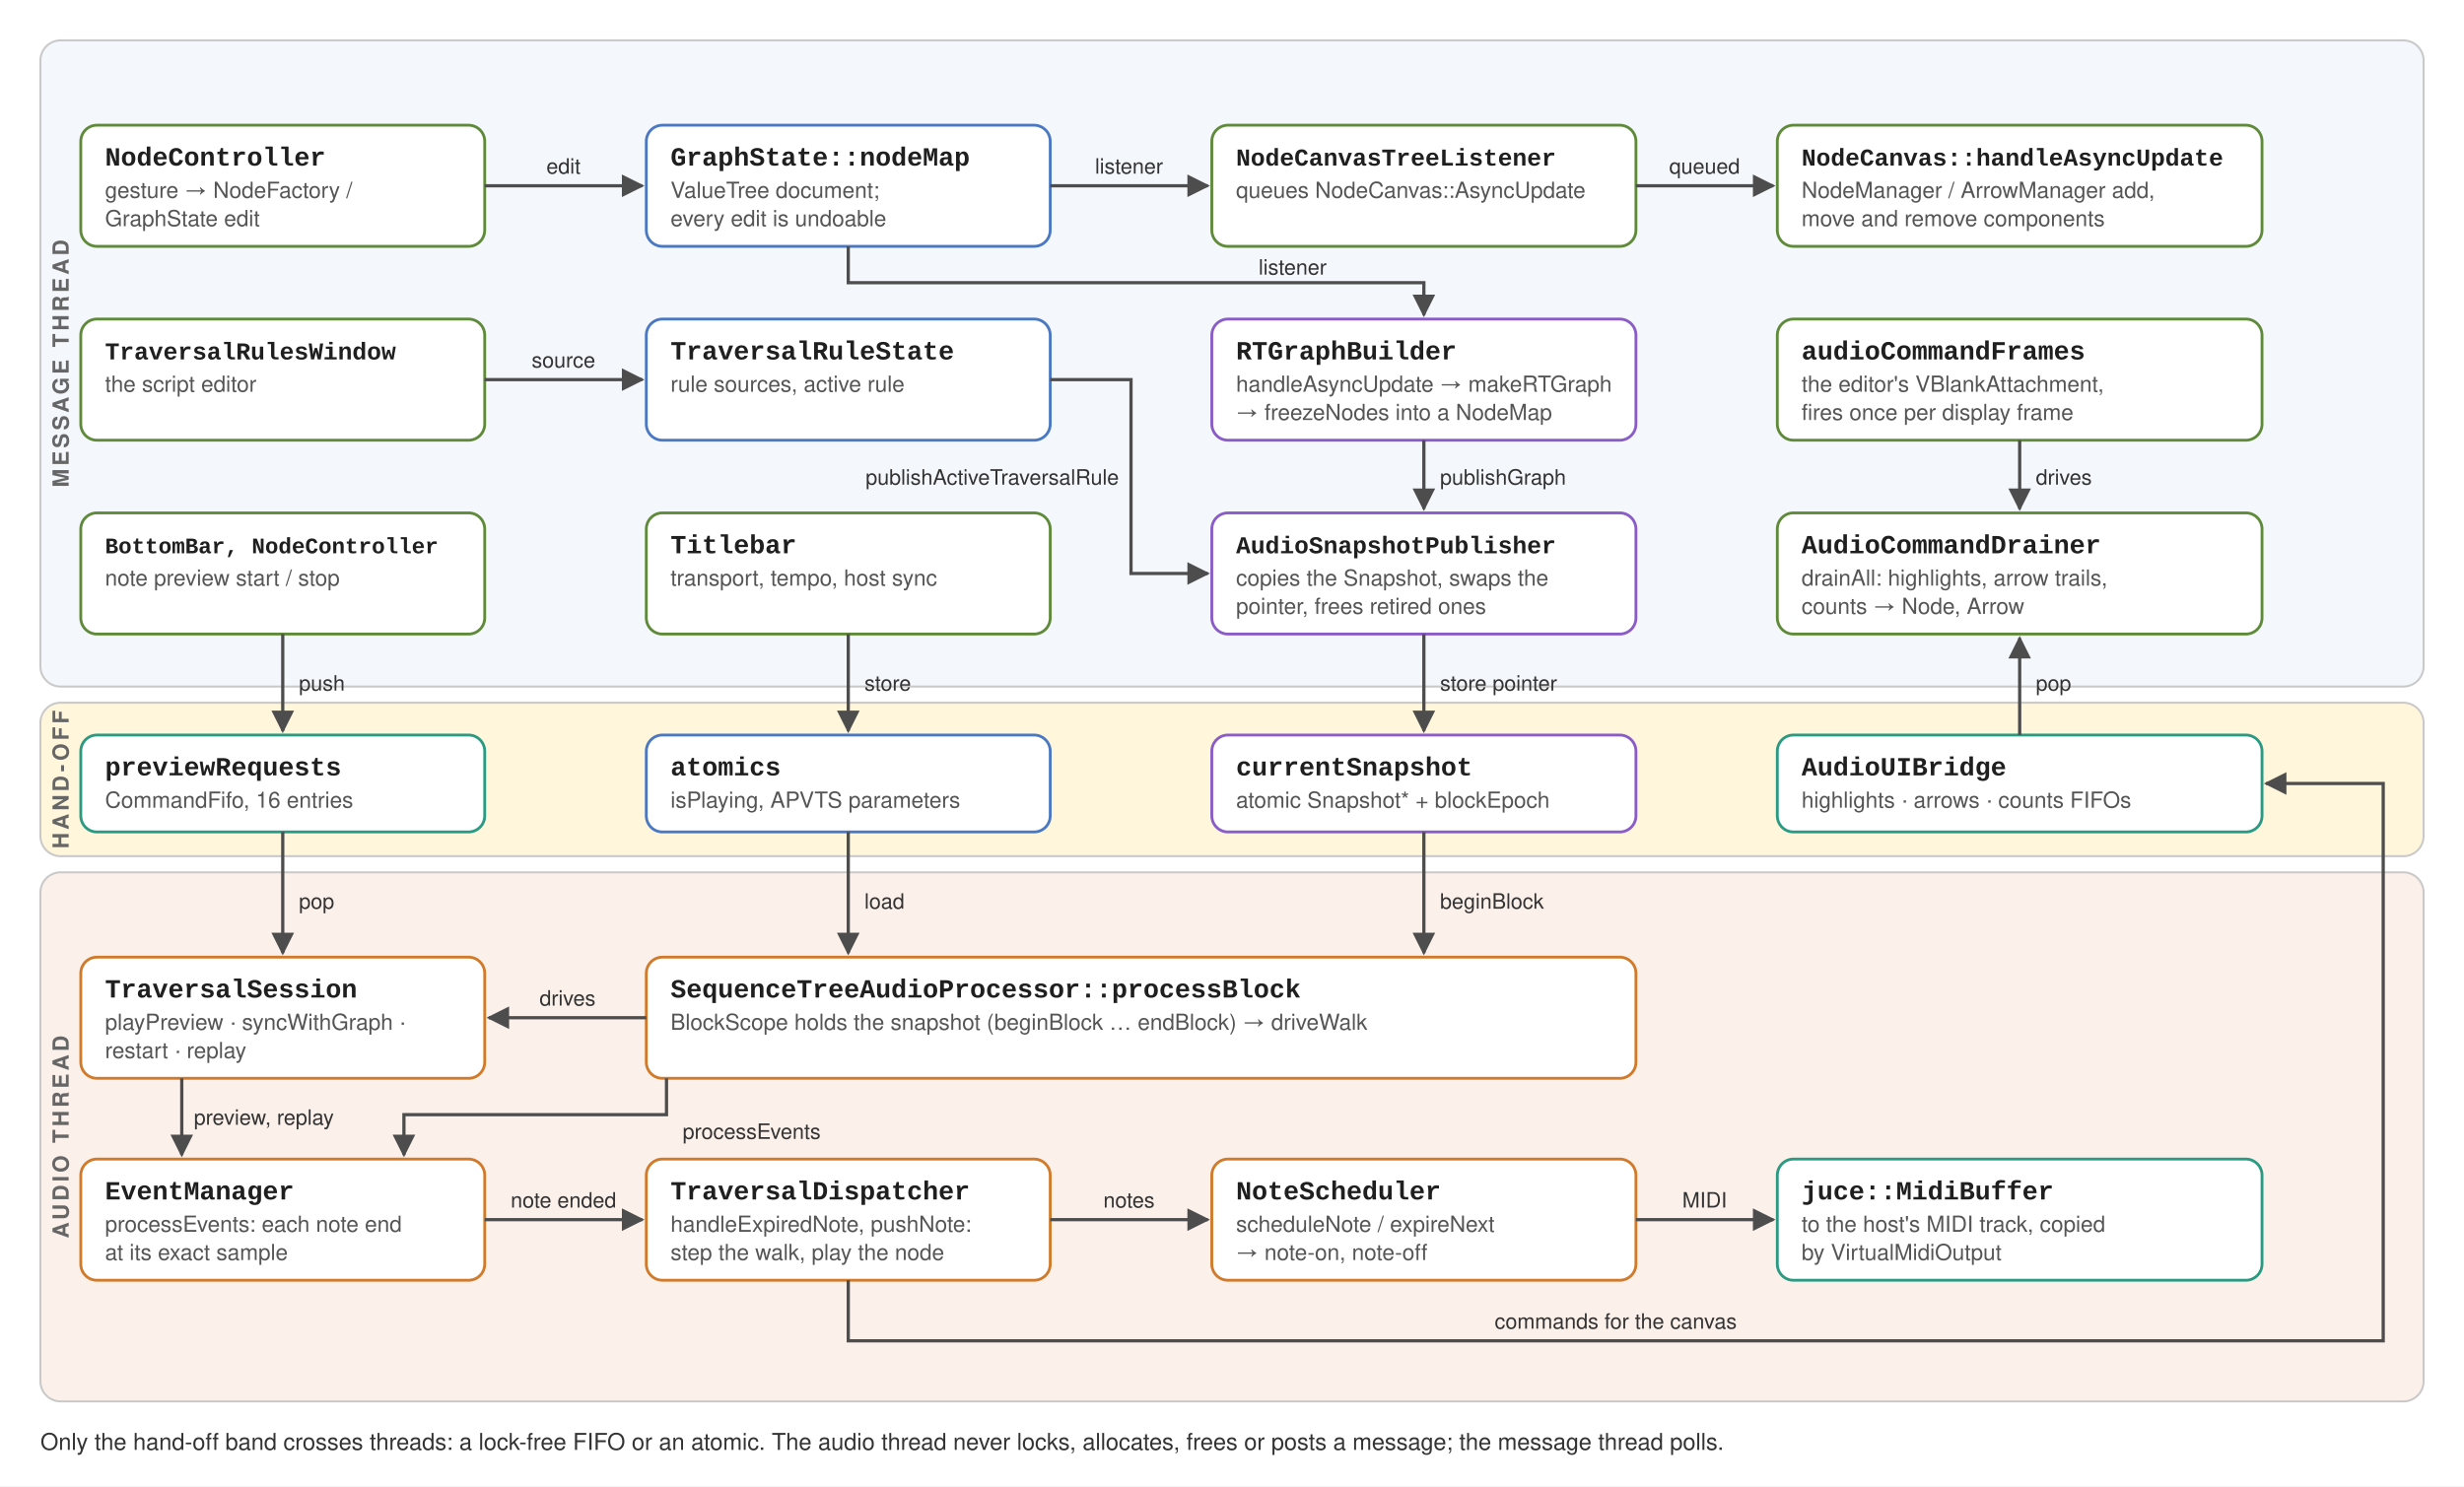
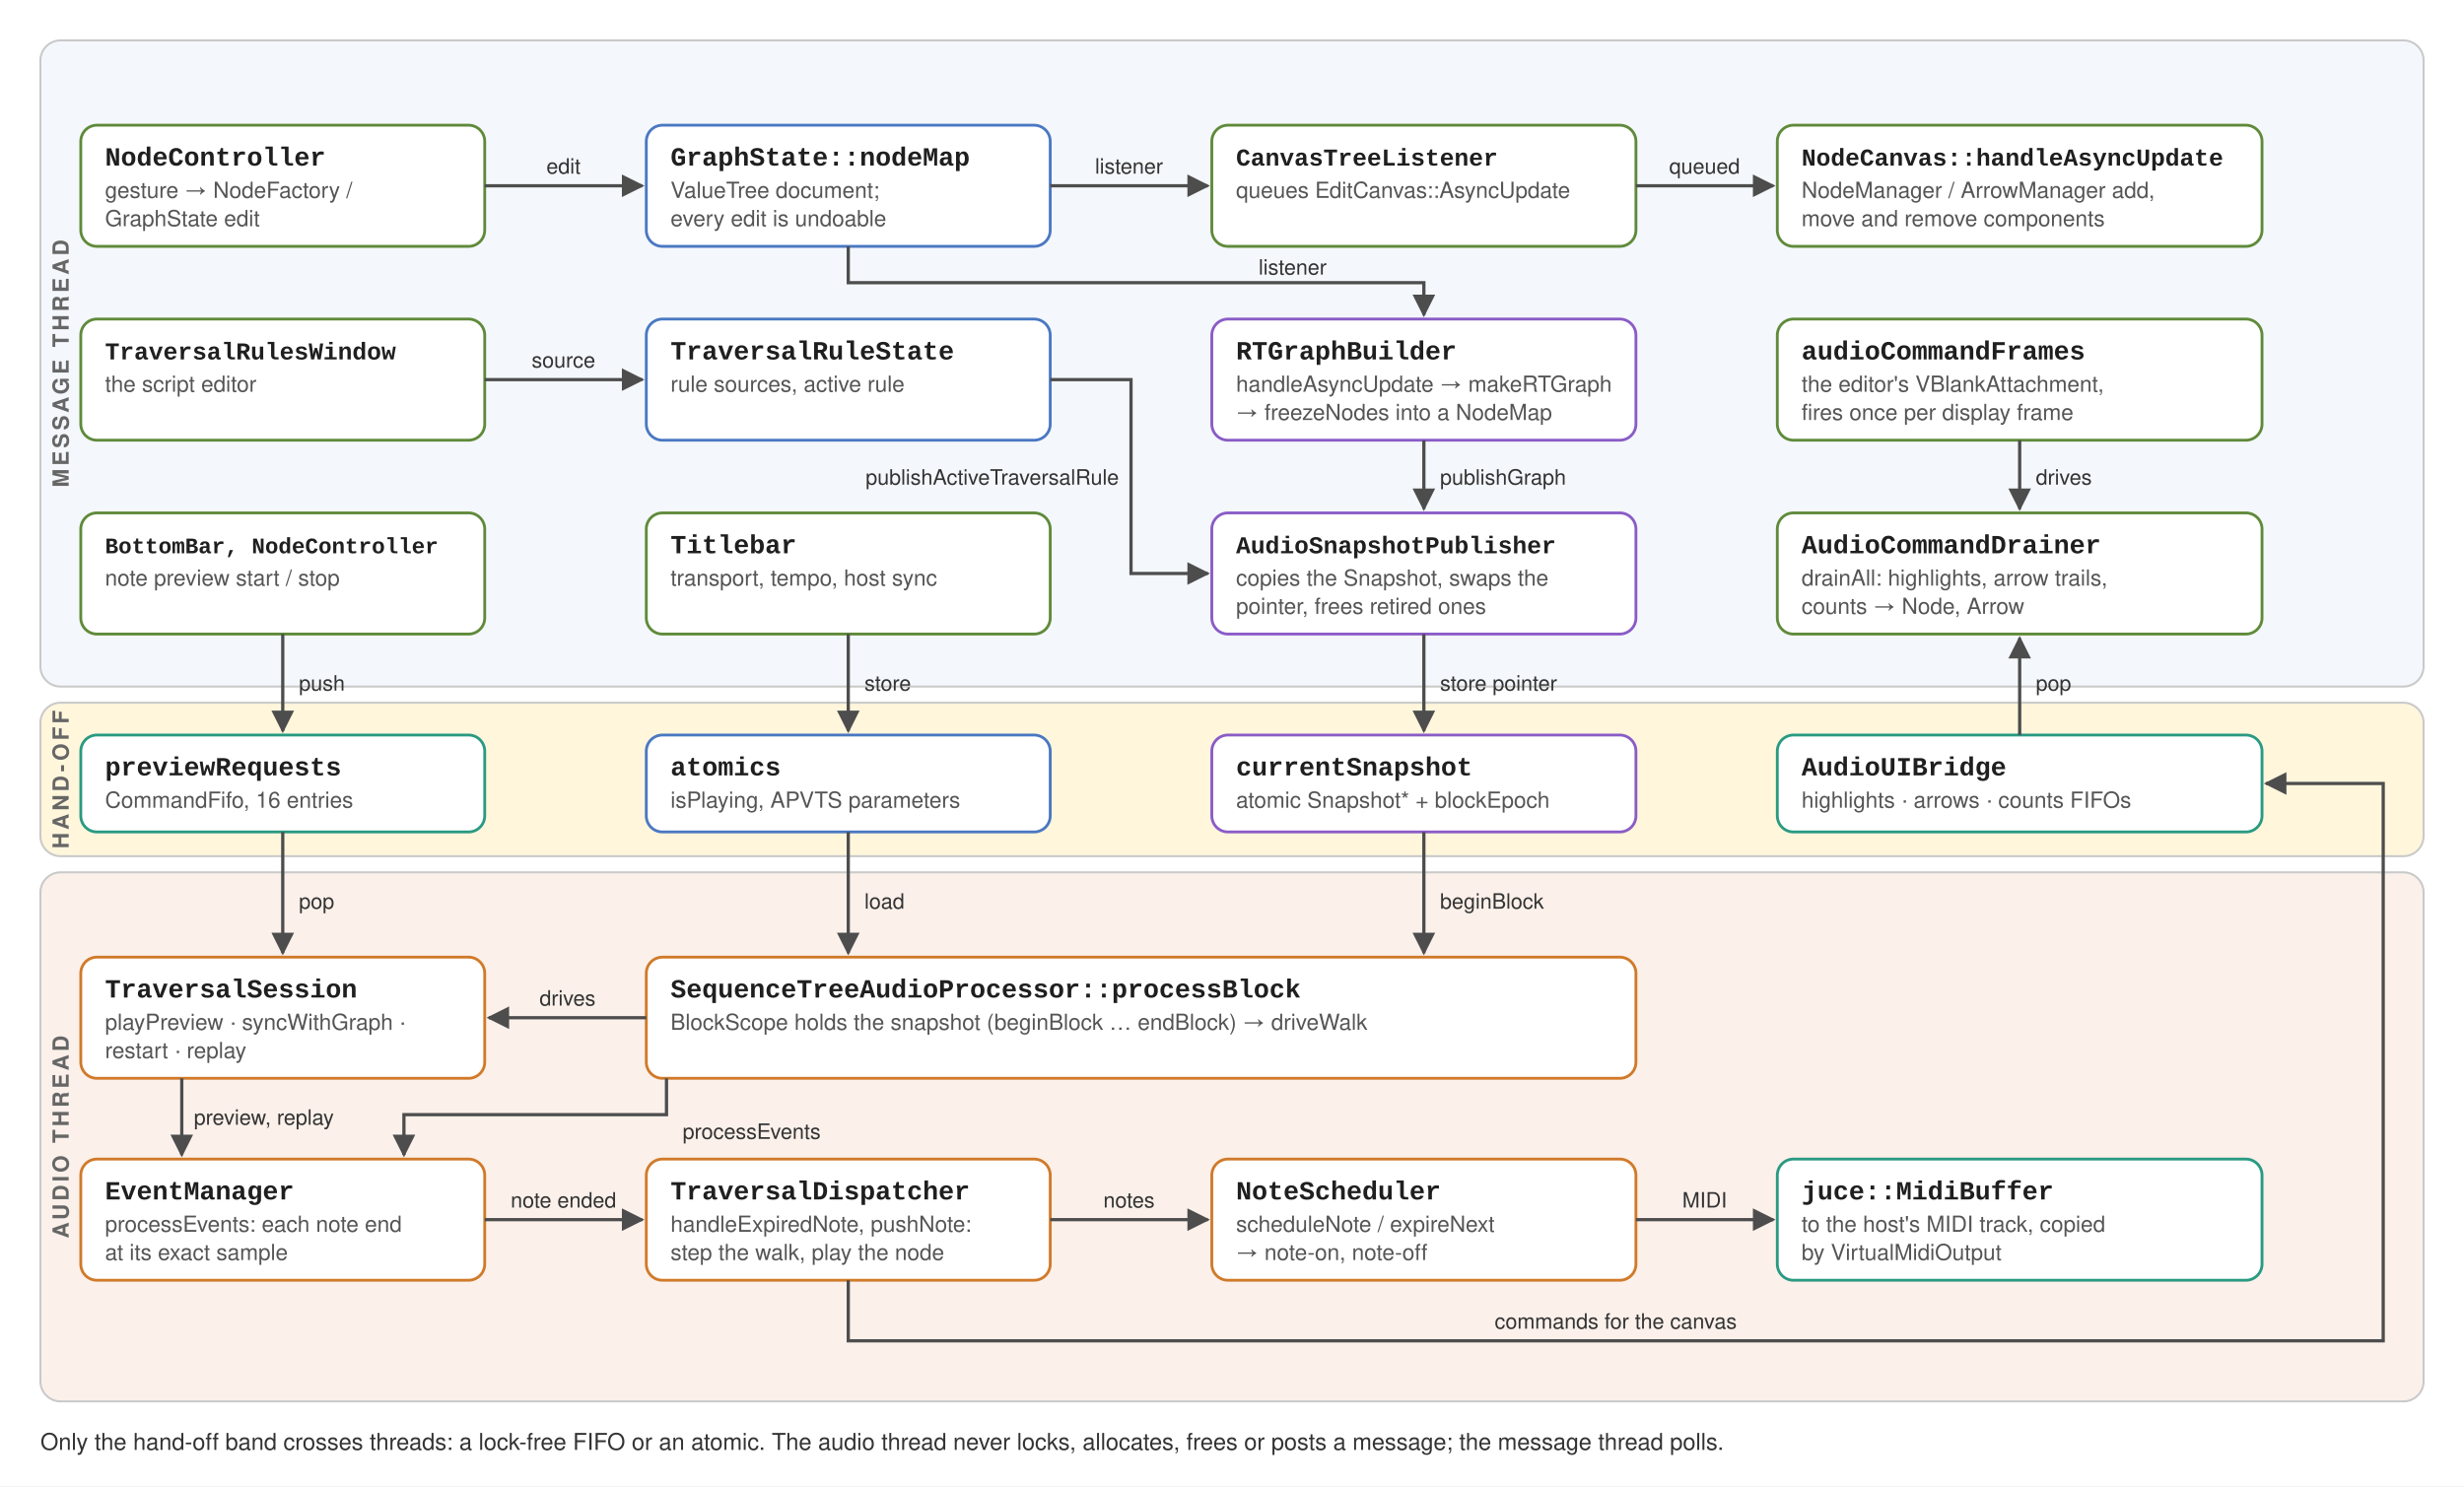
<svg xmlns="http://www.w3.org/2000/svg" viewBox="0 0 1220 736" width="1220" height="736">
  <defs>
    <marker id="head" viewBox="0 0 10 10" refX="9" refY="5" markerWidth="7" markerHeight="7" orient="auto-start-reverse">
      <path d="M0,0 L10,5 L0,10 z" fill="#4d4d4d" />
    </marker>
  </defs>
  <rect width="1220" height="736" fill="#ffffff" />
  <rect x="20" y="20" width="1180" height="320" rx="10" fill="#f4f7fb" stroke="#c9c9c9" />
  <text transform="translate(34 180.0) rotate(-90)" font-family="-apple-system, 'Segoe UI', Helvetica, Arial, sans-serif" font-size="11" font-weight="700" letter-spacing="1.5" fill="#666" text-anchor="middle">MESSAGE THREAD</text>
  <rect x="20" y="348" width="1180" height="76" rx="10" fill="#fff6dc" stroke="#c9c9c9" />
  <text transform="translate(34 386.0) rotate(-90)" font-family="-apple-system, 'Segoe UI', Helvetica, Arial, sans-serif" font-size="11" font-weight="700" letter-spacing="1.5" fill="#666" text-anchor="middle">HAND-OFF</text>
  <rect x="20" y="432" width="1180" height="262" rx="10" fill="#fbf0ea" stroke="#c9c9c9" />
  <text transform="translate(34 563.0) rotate(-90)" font-family="-apple-system, 'Segoe UI', Helvetica, Arial, sans-serif" font-size="11" font-weight="700" letter-spacing="1.5" fill="#666" text-anchor="middle">AUDIO THREAD</text>
  <rect x="40" y="62" width="200" height="60" rx="8" fill="#ffffff" stroke="#5f8a3a" stroke-width="1.4" />
  <text x="52" y="82" font-family="SFMono-Regular, Menlo, Consolas, 'Liberation Mono', monospace" font-size="13" font-weight="700" fill="#1f1f1f" text-anchor="start">NodeController</text>
  <text x="52" y="98" font-family="-apple-system, 'Segoe UI', Helvetica, Arial, sans-serif" font-size="11" fill="#555" text-anchor="start">gesture → NodeFactory /</text>
  <text x="52" y="112" font-family="-apple-system, 'Segoe UI', Helvetica, Arial, sans-serif" font-size="11" fill="#555" text-anchor="start">GraphState edit</text>
  <rect x="320" y="62" width="200" height="60" rx="8" fill="#ffffff" stroke="#4a78c2" stroke-width="1.4" />
  <text x="332" y="82" font-family="SFMono-Regular, Menlo, Consolas, 'Liberation Mono', monospace" font-size="13" font-weight="700" fill="#1f1f1f" text-anchor="start">GraphState::nodeMap</text>
  <text x="332" y="98" font-family="-apple-system, 'Segoe UI', Helvetica, Arial, sans-serif" font-size="11" fill="#555" text-anchor="start">ValueTree document;</text>
  <text x="332" y="112" font-family="-apple-system, 'Segoe UI', Helvetica, Arial, sans-serif" font-size="11" fill="#555" text-anchor="start">every edit is undoable</text>
  <rect x="600" y="62" width="210" height="60" rx="8" fill="#ffffff" stroke="#5f8a3a" stroke-width="1.4" />
-   <text x="612" y="82" font-family="SFMono-Regular, Menlo, Consolas, 'Liberation Mono', monospace" font-size="12" font-weight="700" fill="#1f1f1f" text-anchor="start">NodeCanvasTreeListener</text>
-   <text x="612" y="98" font-family="-apple-system, 'Segoe UI', Helvetica, Arial, sans-serif" font-size="11" fill="#555" text-anchor="start">queues NodeCanvas::AsyncUpdate</text>
+   <text x="612" y="82" font-family="SFMono-Regular, Menlo, Consolas, 'Liberation Mono', monospace" font-size="12" font-weight="700" fill="#1f1f1f" text-anchor="start">CanvasTreeListener</text>
+   <text x="612" y="98" font-family="-apple-system, 'Segoe UI', Helvetica, Arial, sans-serif" font-size="11" fill="#555" text-anchor="start">queues EditCanvas::AsyncUpdate</text>
  <rect x="880" y="62" width="240" height="60" rx="8" fill="#ffffff" stroke="#5f8a3a" stroke-width="1.4" />
  <text x="892" y="82" font-family="SFMono-Regular, Menlo, Consolas, 'Liberation Mono', monospace" font-size="12" font-weight="700" fill="#1f1f1f" text-anchor="start">NodeCanvas::handleAsyncUpdate</text>
  <text x="892" y="98" font-family="-apple-system, 'Segoe UI', Helvetica, Arial, sans-serif" font-size="11" fill="#555" text-anchor="start">NodeManager / ArrowManager add,</text>
  <text x="892" y="112" font-family="-apple-system, 'Segoe UI', Helvetica, Arial, sans-serif" font-size="11" fill="#555" text-anchor="start">move and remove components</text>
  <rect x="40" y="158" width="200" height="60" rx="8" fill="#ffffff" stroke="#5f8a3a" stroke-width="1.4" />
  <text x="52" y="178" font-family="SFMono-Regular, Menlo, Consolas, 'Liberation Mono', monospace" font-size="12" font-weight="700" fill="#1f1f1f" text-anchor="start">TraversalRulesWindow</text>
  <text x="52" y="194" font-family="-apple-system, 'Segoe UI', Helvetica, Arial, sans-serif" font-size="11" fill="#555" text-anchor="start">the script editor</text>
  <rect x="320" y="158" width="200" height="60" rx="8" fill="#ffffff" stroke="#4a78c2" stroke-width="1.4" />
  <text x="332" y="178" font-family="SFMono-Regular, Menlo, Consolas, 'Liberation Mono', monospace" font-size="13" font-weight="700" fill="#1f1f1f" text-anchor="start">TraversalRuleState</text>
  <text x="332" y="194" font-family="-apple-system, 'Segoe UI', Helvetica, Arial, sans-serif" font-size="11" fill="#555" text-anchor="start">rule sources, active rule</text>
  <rect x="600" y="158" width="210" height="60" rx="8" fill="#ffffff" stroke="#8a5cc7" stroke-width="1.4" />
  <text x="612" y="178" font-family="SFMono-Regular, Menlo, Consolas, 'Liberation Mono', monospace" font-size="13" font-weight="700" fill="#1f1f1f" text-anchor="start">RTGraphBuilder</text>
  <text x="612" y="194" font-family="-apple-system, 'Segoe UI', Helvetica, Arial, sans-serif" font-size="11" fill="#555" text-anchor="start">handleAsyncUpdate → makeRTGraph</text>
  <text x="612" y="208" font-family="-apple-system, 'Segoe UI', Helvetica, Arial, sans-serif" font-size="11" fill="#555" text-anchor="start">→ freezeNodes into a NodeMap</text>
  <rect x="880" y="158" width="240" height="60" rx="8" fill="#ffffff" stroke="#5f8a3a" stroke-width="1.4" />
  <text x="892" y="178" font-family="SFMono-Regular, Menlo, Consolas, 'Liberation Mono', monospace" font-size="13" font-weight="700" fill="#1f1f1f" text-anchor="start">audioCommandFrames</text>
  <text x="892" y="194" font-family="-apple-system, 'Segoe UI', Helvetica, Arial, sans-serif" font-size="11" fill="#555" text-anchor="start">the editor's VBlankAttachment,</text>
  <text x="892" y="208" font-family="-apple-system, 'Segoe UI', Helvetica, Arial, sans-serif" font-size="11" fill="#555" text-anchor="start">fires once per display frame</text>
  <rect x="40" y="254" width="200" height="60" rx="8" fill="#ffffff" stroke="#5f8a3a" stroke-width="1.4" />
  <text x="52" y="274" font-family="SFMono-Regular, Menlo, Consolas, 'Liberation Mono', monospace" font-size="11" font-weight="700" fill="#1f1f1f" text-anchor="start">BottomBar, NodeController</text>
  <text x="52" y="290" font-family="-apple-system, 'Segoe UI', Helvetica, Arial, sans-serif" font-size="11" fill="#555" text-anchor="start">note preview start / stop</text>
  <rect x="320" y="254" width="200" height="60" rx="8" fill="#ffffff" stroke="#5f8a3a" stroke-width="1.4" />
  <text x="332" y="274" font-family="SFMono-Regular, Menlo, Consolas, 'Liberation Mono', monospace" font-size="13" font-weight="700" fill="#1f1f1f" text-anchor="start">Titlebar</text>
  <text x="332" y="290" font-family="-apple-system, 'Segoe UI', Helvetica, Arial, sans-serif" font-size="11" fill="#555" text-anchor="start">transport, tempo, host sync</text>
  <rect x="600" y="254" width="210" height="60" rx="8" fill="#ffffff" stroke="#8a5cc7" stroke-width="1.4" />
  <text x="612" y="274" font-family="SFMono-Regular, Menlo, Consolas, 'Liberation Mono', monospace" font-size="12" font-weight="700" fill="#1f1f1f" text-anchor="start">AudioSnapshotPublisher</text>
  <text x="612" y="290" font-family="-apple-system, 'Segoe UI', Helvetica, Arial, sans-serif" font-size="11" fill="#555" text-anchor="start">copies the Snapshot, swaps the</text>
  <text x="612" y="304" font-family="-apple-system, 'Segoe UI', Helvetica, Arial, sans-serif" font-size="11" fill="#555" text-anchor="start">pointer, frees retired ones</text>
  <rect x="880" y="254" width="240" height="60" rx="8" fill="#ffffff" stroke="#5f8a3a" stroke-width="1.4" />
  <text x="892" y="274" font-family="SFMono-Regular, Menlo, Consolas, 'Liberation Mono', monospace" font-size="13" font-weight="700" fill="#1f1f1f" text-anchor="start">AudioCommandDrainer</text>
  <text x="892" y="290" font-family="-apple-system, 'Segoe UI', Helvetica, Arial, sans-serif" font-size="11" fill="#555" text-anchor="start">drainAll: highlights, arrow trails,</text>
  <text x="892" y="304" font-family="-apple-system, 'Segoe UI', Helvetica, Arial, sans-serif" font-size="11" fill="#555" text-anchor="start">counts → Node, Arrow</text>
  <rect x="40" y="364" width="200" height="48" rx="8" fill="#ffffff" stroke="#2a9a82" stroke-width="1.4" />
  <text x="52" y="384" font-family="SFMono-Regular, Menlo, Consolas, 'Liberation Mono', monospace" font-size="13" font-weight="700" fill="#1f1f1f" text-anchor="start">previewRequests</text>
  <text x="52" y="400" font-family="-apple-system, 'Segoe UI', Helvetica, Arial, sans-serif" font-size="11" fill="#555" text-anchor="start">CommandFifo, 16 entries</text>
  <rect x="320" y="364" width="200" height="48" rx="8" fill="#ffffff" stroke="#4a78c2" stroke-width="1.4" />
  <text x="332" y="384" font-family="SFMono-Regular, Menlo, Consolas, 'Liberation Mono', monospace" font-size="13" font-weight="700" fill="#1f1f1f" text-anchor="start">atomics</text>
  <text x="332" y="400" font-family="-apple-system, 'Segoe UI', Helvetica, Arial, sans-serif" font-size="11" fill="#555" text-anchor="start">isPlaying, APVTS parameters</text>
  <rect x="600" y="364" width="210" height="48" rx="8" fill="#ffffff" stroke="#8a5cc7" stroke-width="1.4" />
  <text x="612" y="384" font-family="SFMono-Regular, Menlo, Consolas, 'Liberation Mono', monospace" font-size="13" font-weight="700" fill="#1f1f1f" text-anchor="start">currentSnapshot</text>
  <text x="612" y="400" font-family="-apple-system, 'Segoe UI', Helvetica, Arial, sans-serif" font-size="11" fill="#555" text-anchor="start">atomic Snapshot* + blockEpoch</text>
  <rect x="880" y="364" width="240" height="48" rx="8" fill="#ffffff" stroke="#2a9a82" stroke-width="1.4" />
  <text x="892" y="384" font-family="SFMono-Regular, Menlo, Consolas, 'Liberation Mono', monospace" font-size="13" font-weight="700" fill="#1f1f1f" text-anchor="start">AudioUIBridge</text>
  <text x="892" y="400" font-family="-apple-system, 'Segoe UI', Helvetica, Arial, sans-serif" font-size="11" fill="#555" text-anchor="start">highlights · arrows · counts FIFOs</text>
  <rect x="40" y="474" width="200" height="60" rx="8" fill="#ffffff" stroke="#d07a2a" stroke-width="1.4" />
  <text x="52" y="494" font-family="SFMono-Regular, Menlo, Consolas, 'Liberation Mono', monospace" font-size="13" font-weight="700" fill="#1f1f1f" text-anchor="start">TraversalSession</text>
  <text x="52" y="510" font-family="-apple-system, 'Segoe UI', Helvetica, Arial, sans-serif" font-size="11" fill="#555" text-anchor="start">playPreview · syncWithGraph ·</text>
  <text x="52" y="524" font-family="-apple-system, 'Segoe UI', Helvetica, Arial, sans-serif" font-size="11" fill="#555" text-anchor="start">restart · replay</text>
  <rect x="320" y="474" width="490" height="60" rx="8" fill="#ffffff" stroke="#d07a2a" stroke-width="1.4" />
  <text x="332" y="494" font-family="SFMono-Regular, Menlo, Consolas, 'Liberation Mono', monospace" font-size="13" font-weight="700" fill="#1f1f1f" text-anchor="start">SequenceTreeAudioProcessor::processBlock</text>
  <text x="332" y="510" font-family="-apple-system, 'Segoe UI', Helvetica, Arial, sans-serif" font-size="11" fill="#555" text-anchor="start">BlockScope holds the snapshot (beginBlock … endBlock) → driveWalk</text>
  <rect x="40" y="574" width="200" height="60" rx="8" fill="#ffffff" stroke="#d07a2a" stroke-width="1.4" />
  <text x="52" y="594" font-family="SFMono-Regular, Menlo, Consolas, 'Liberation Mono', monospace" font-size="13" font-weight="700" fill="#1f1f1f" text-anchor="start">EventManager</text>
  <text x="52" y="610" font-family="-apple-system, 'Segoe UI', Helvetica, Arial, sans-serif" font-size="11" fill="#555" text-anchor="start">processEvents: each note end</text>
  <text x="52" y="624" font-family="-apple-system, 'Segoe UI', Helvetica, Arial, sans-serif" font-size="11" fill="#555" text-anchor="start">at its exact sample</text>
  <rect x="320" y="574" width="200" height="60" rx="8" fill="#ffffff" stroke="#d07a2a" stroke-width="1.4" />
  <text x="332" y="594" font-family="SFMono-Regular, Menlo, Consolas, 'Liberation Mono', monospace" font-size="13" font-weight="700" fill="#1f1f1f" text-anchor="start">TraversalDispatcher</text>
  <text x="332" y="610" font-family="-apple-system, 'Segoe UI', Helvetica, Arial, sans-serif" font-size="11" fill="#555" text-anchor="start">handleExpiredNote, pushNote:</text>
  <text x="332" y="624" font-family="-apple-system, 'Segoe UI', Helvetica, Arial, sans-serif" font-size="11" fill="#555" text-anchor="start">step the walk, play the node</text>
  <rect x="600" y="574" width="210" height="60" rx="8" fill="#ffffff" stroke="#d07a2a" stroke-width="1.4" />
  <text x="612" y="594" font-family="SFMono-Regular, Menlo, Consolas, 'Liberation Mono', monospace" font-size="13" font-weight="700" fill="#1f1f1f" text-anchor="start">NoteScheduler</text>
  <text x="612" y="610" font-family="-apple-system, 'Segoe UI', Helvetica, Arial, sans-serif" font-size="11" fill="#555" text-anchor="start">scheduleNote / expireNext</text>
  <text x="612" y="624" font-family="-apple-system, 'Segoe UI', Helvetica, Arial, sans-serif" font-size="11" fill="#555" text-anchor="start">→ note-on, note-off</text>
  <rect x="880" y="574" width="240" height="60" rx="8" fill="#ffffff" stroke="#2a9a82" stroke-width="1.4" />
  <text x="892" y="594" font-family="SFMono-Regular, Menlo, Consolas, 'Liberation Mono', monospace" font-size="13" font-weight="700" fill="#1f1f1f" text-anchor="start">juce::MidiBuffer</text>
  <text x="892" y="610" font-family="-apple-system, 'Segoe UI', Helvetica, Arial, sans-serif" font-size="11" fill="#555" text-anchor="start">to the host's MIDI track, copied</text>
  <text x="892" y="624" font-family="-apple-system, 'Segoe UI', Helvetica, Arial, sans-serif" font-size="11" fill="#555" text-anchor="start">by VirtualMidiOutput</text>
  <polyline points="240,92 318,92" fill="none" stroke="#4d4d4d" stroke-width="1.6" marker-end="url(#head)" />
  <text x="279" y="86" font-family="-apple-system, 'Segoe UI', Helvetica, Arial, sans-serif" font-size="10.5" fill="#333" text-anchor="middle">edit</text>
  <polyline points="520,92 598,92" fill="none" stroke="#4d4d4d" stroke-width="1.6" marker-end="url(#head)" />
  <text x="559" y="86" font-family="-apple-system, 'Segoe UI', Helvetica, Arial, sans-serif" font-size="10.5" fill="#333" text-anchor="middle">listener</text>
  <polyline points="810,92 878,92" fill="none" stroke="#4d4d4d" stroke-width="1.6" marker-end="url(#head)" />
  <text x="844" y="86" font-family="-apple-system, 'Segoe UI', Helvetica, Arial, sans-serif" font-size="10.5" fill="#333" text-anchor="middle">queued</text>
  <polyline points="420,122 420,140 705,140 705,156" fill="none" stroke="#4d4d4d" stroke-width="1.6" marker-end="url(#head)" />
  <text x="640" y="136" font-family="-apple-system, 'Segoe UI', Helvetica, Arial, sans-serif" font-size="10.5" fill="#333" text-anchor="middle">listener</text>
  <polyline points="240,188 318,188" fill="none" stroke="#4d4d4d" stroke-width="1.6" marker-end="url(#head)" />
  <text x="279" y="182" font-family="-apple-system, 'Segoe UI', Helvetica, Arial, sans-serif" font-size="10.5" fill="#333" text-anchor="middle">source</text>
  <polyline points="520,188 560,188 560,284 598,284" fill="none" stroke="#4d4d4d" stroke-width="1.6" marker-end="url(#head)" />
  <text x="554" y="240" font-family="-apple-system, 'Segoe UI', Helvetica, Arial, sans-serif" font-size="10.5" fill="#333" text-anchor="end">publishActiveTraversalRule</text>
  <polyline points="705,218 705,252" fill="none" stroke="#4d4d4d" stroke-width="1.6" marker-end="url(#head)" />
  <text x="713" y="240" font-family="-apple-system, 'Segoe UI', Helvetica, Arial, sans-serif" font-size="10.5" fill="#333" text-anchor="start">publishGraph</text>
  <polyline points="1000,218 1000,252" fill="none" stroke="#4d4d4d" stroke-width="1.6" marker-end="url(#head)" />
  <text x="1008" y="240" font-family="-apple-system, 'Segoe UI', Helvetica, Arial, sans-serif" font-size="10.5" fill="#333" text-anchor="start">drives</text>
  <polyline points="140,314 140,362" fill="none" stroke="#4d4d4d" stroke-width="1.6" marker-end="url(#head)" />
  <text x="148" y="342" font-family="-apple-system, 'Segoe UI', Helvetica, Arial, sans-serif" font-size="10.5" fill="#333" text-anchor="start">push</text>
  <polyline points="420,314 420,362" fill="none" stroke="#4d4d4d" stroke-width="1.6" marker-end="url(#head)" />
  <text x="428" y="342" font-family="-apple-system, 'Segoe UI', Helvetica, Arial, sans-serif" font-size="10.5" fill="#333" text-anchor="start">store</text>
  <polyline points="705,314 705,362" fill="none" stroke="#4d4d4d" stroke-width="1.6" marker-end="url(#head)" />
  <text x="713" y="342" font-family="-apple-system, 'Segoe UI', Helvetica, Arial, sans-serif" font-size="10.5" fill="#333" text-anchor="start">store pointer</text>
  <polyline points="1000,364 1000,316" fill="none" stroke="#4d4d4d" stroke-width="1.6" marker-end="url(#head)" />
  <text x="1008" y="342" font-family="-apple-system, 'Segoe UI', Helvetica, Arial, sans-serif" font-size="10.5" fill="#333" text-anchor="start">pop</text>
  <polyline points="140,412 140,472" fill="none" stroke="#4d4d4d" stroke-width="1.6" marker-end="url(#head)" />
  <text x="148" y="450" font-family="-apple-system, 'Segoe UI', Helvetica, Arial, sans-serif" font-size="10.5" fill="#333" text-anchor="start">pop</text>
  <polyline points="420,412 420,472" fill="none" stroke="#4d4d4d" stroke-width="1.6" marker-end="url(#head)" />
  <text x="428" y="450" font-family="-apple-system, 'Segoe UI', Helvetica, Arial, sans-serif" font-size="10.5" fill="#333" text-anchor="start">load</text>
  <polyline points="705,412 705,472" fill="none" stroke="#4d4d4d" stroke-width="1.6" marker-end="url(#head)" />
  <text x="713" y="450" font-family="-apple-system, 'Segoe UI', Helvetica, Arial, sans-serif" font-size="10.5" fill="#333" text-anchor="start">beginBlock</text>
  <polyline points="320,504 242,504" fill="none" stroke="#4d4d4d" stroke-width="1.6" marker-end="url(#head)" />
  <text x="281" y="498" font-family="-apple-system, 'Segoe UI', Helvetica, Arial, sans-serif" font-size="10.5" fill="#333" text-anchor="middle">drives</text>
  <polyline points="90,534 90,572" fill="none" stroke="#4d4d4d" stroke-width="1.6" marker-end="url(#head)" />
  <text x="96" y="557" font-family="-apple-system, 'Segoe UI', Helvetica, Arial, sans-serif" font-size="10.5" fill="#333" text-anchor="start">preview, replay</text>
  <polyline points="330,534 330,552 200,552 200,572" fill="none" stroke="#4d4d4d" stroke-width="1.6" marker-end="url(#head)" />
  <text x="338" y="564" font-family="-apple-system, 'Segoe UI', Helvetica, Arial, sans-serif" font-size="10.5" fill="#333" text-anchor="start">processEvents</text>
  <polyline points="240,604 318,604" fill="none" stroke="#4d4d4d" stroke-width="1.6" marker-end="url(#head)" />
  <text x="279" y="598" font-family="-apple-system, 'Segoe UI', Helvetica, Arial, sans-serif" font-size="10.5" fill="#333" text-anchor="middle">note ended</text>
  <polyline points="520,604 598,604" fill="none" stroke="#4d4d4d" stroke-width="1.6" marker-end="url(#head)" />
  <text x="559" y="598" font-family="-apple-system, 'Segoe UI', Helvetica, Arial, sans-serif" font-size="10.5" fill="#333" text-anchor="middle">notes</text>
  <polyline points="810,604 878,604" fill="none" stroke="#4d4d4d" stroke-width="1.6" marker-end="url(#head)" />
  <text x="844" y="598" font-family="-apple-system, 'Segoe UI', Helvetica, Arial, sans-serif" font-size="10.5" fill="#333" text-anchor="middle">MIDI</text>
  <polyline points="420,634 420,664 1180,664 1180,388 1122,388" fill="none" stroke="#4d4d4d" stroke-width="1.6" marker-end="url(#head)" />
  <text x="800" y="658" font-family="-apple-system, 'Segoe UI', Helvetica, Arial, sans-serif" font-size="10.5" fill="#333" text-anchor="middle">commands for the canvas</text>
  <text x="20" y="718" font-family="-apple-system, 'Segoe UI', Helvetica, Arial, sans-serif" font-size="11.5" fill="#333" text-anchor="start">Only the hand-off band crosses threads: a lock-free FIFO or an atomic. The audio thread never locks, allocates, frees or posts a message; the message thread polls.</text>
</svg>
